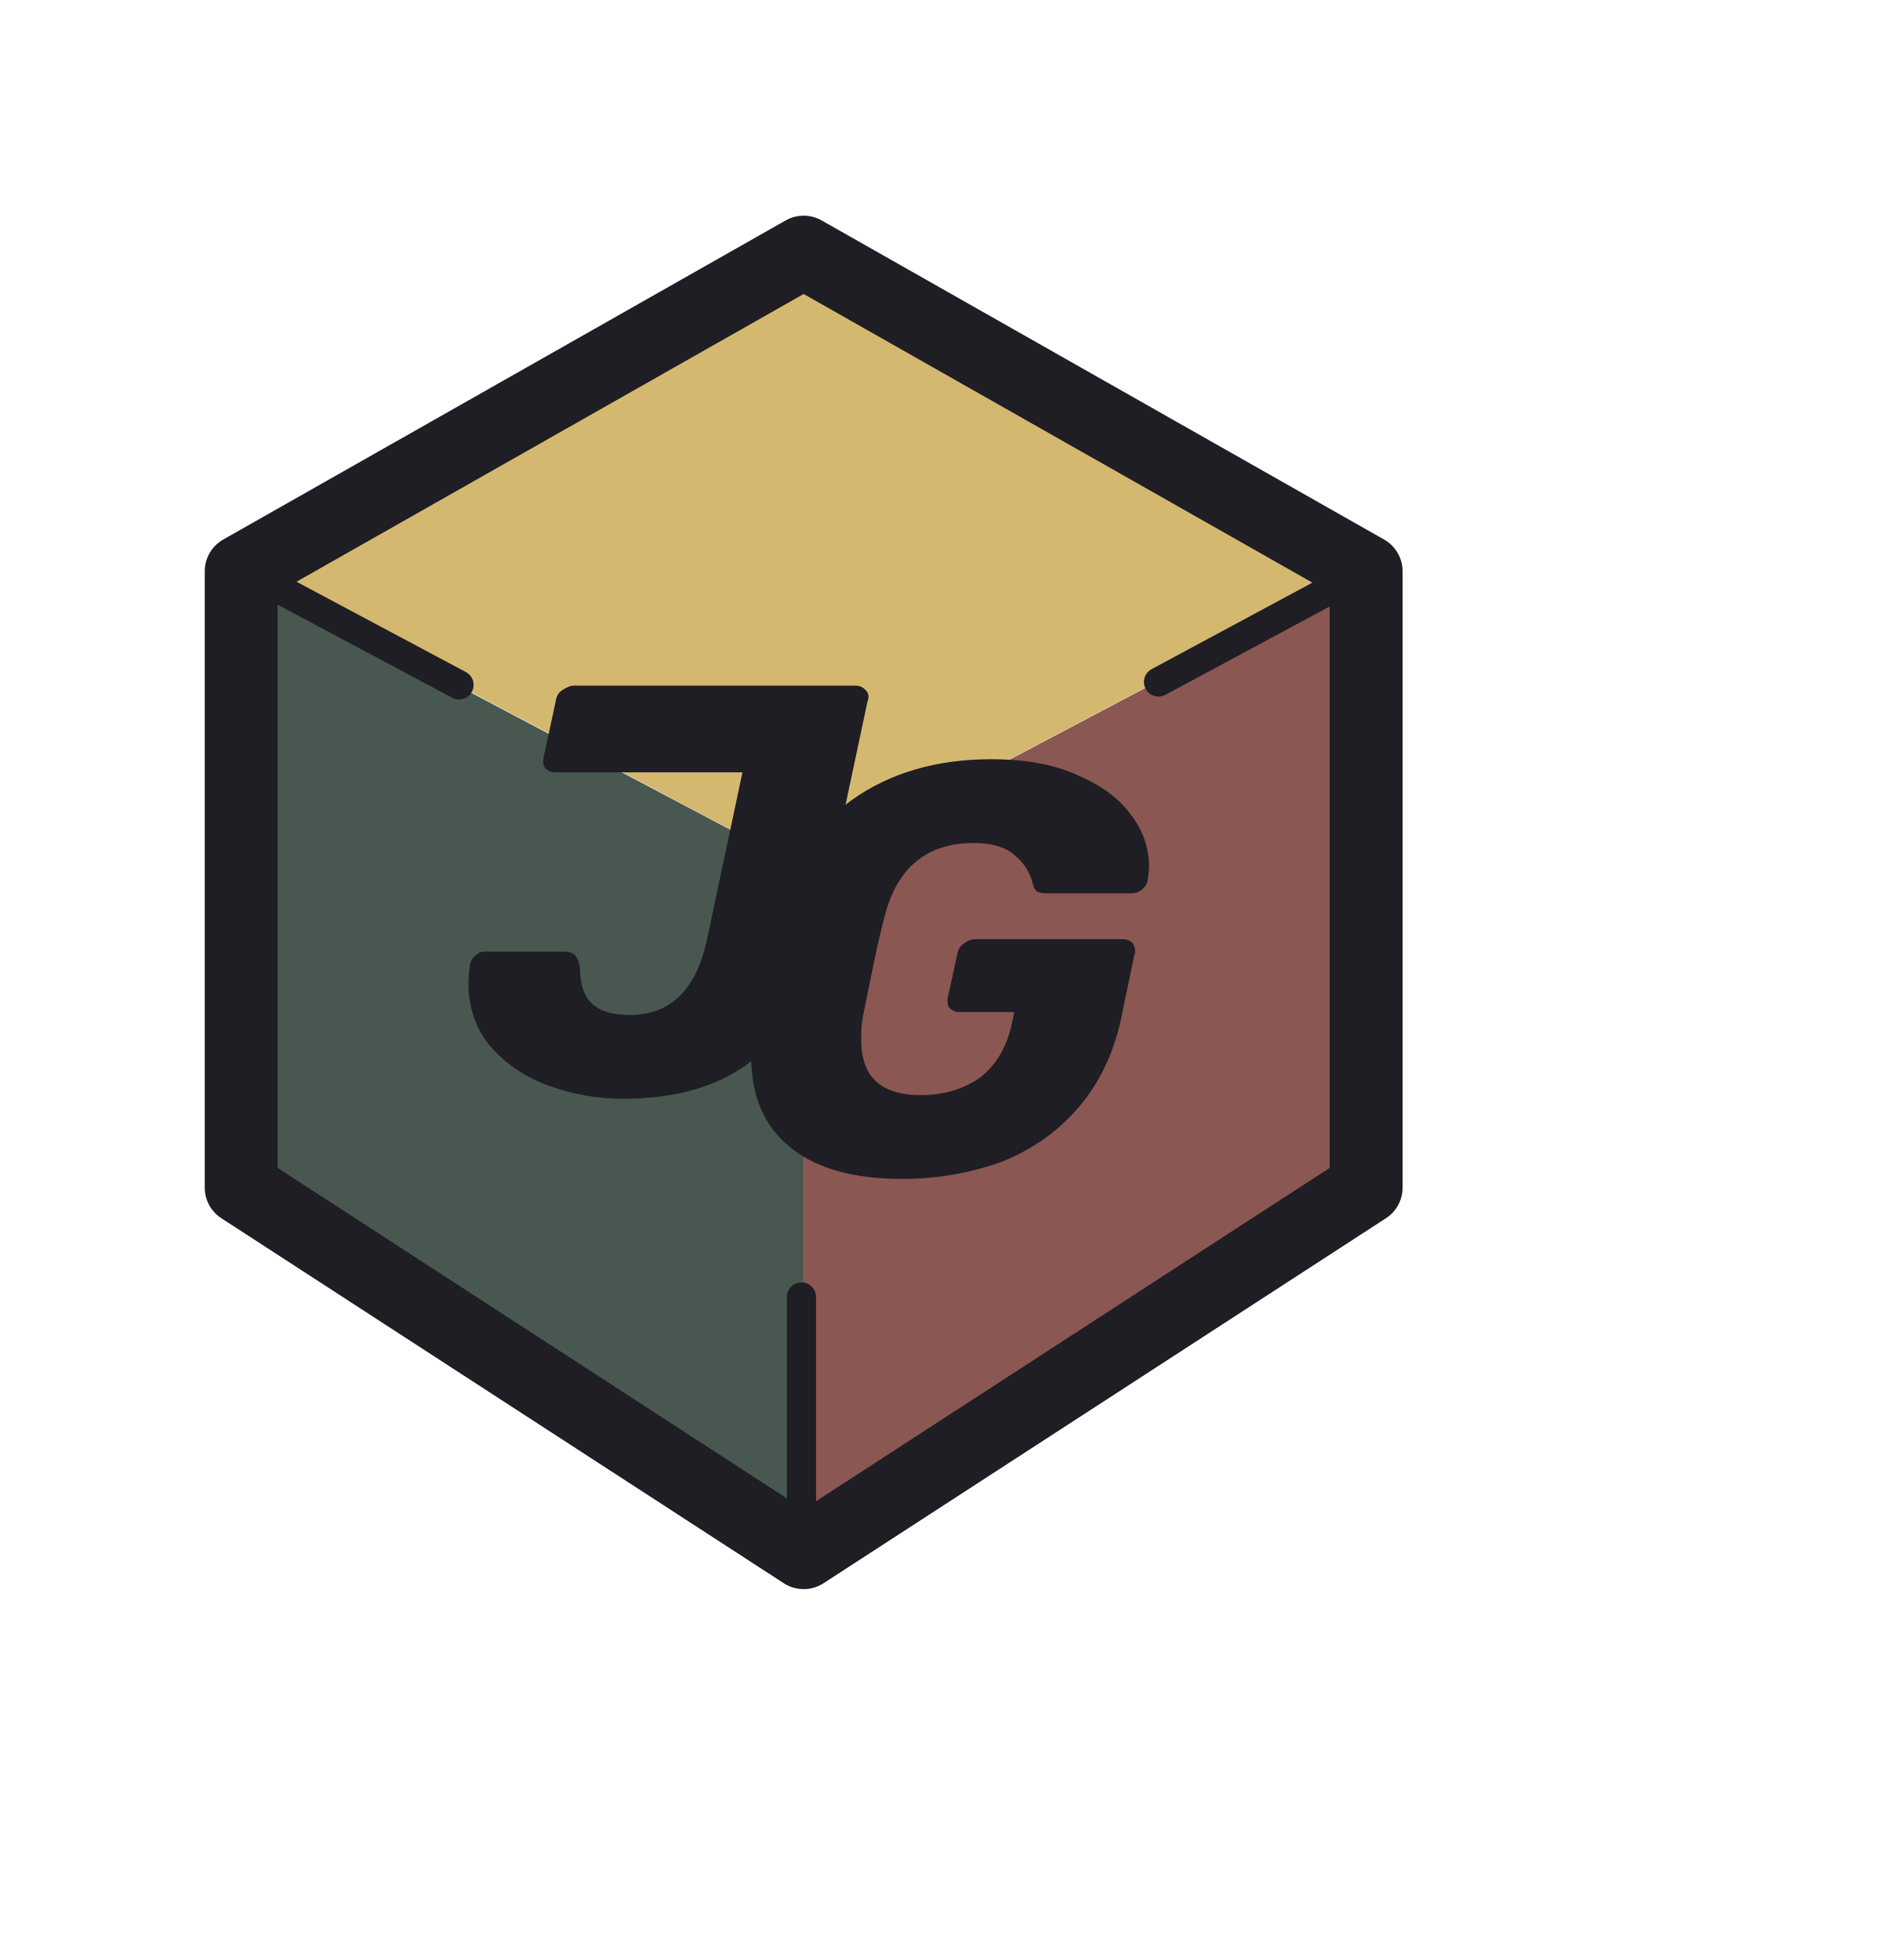
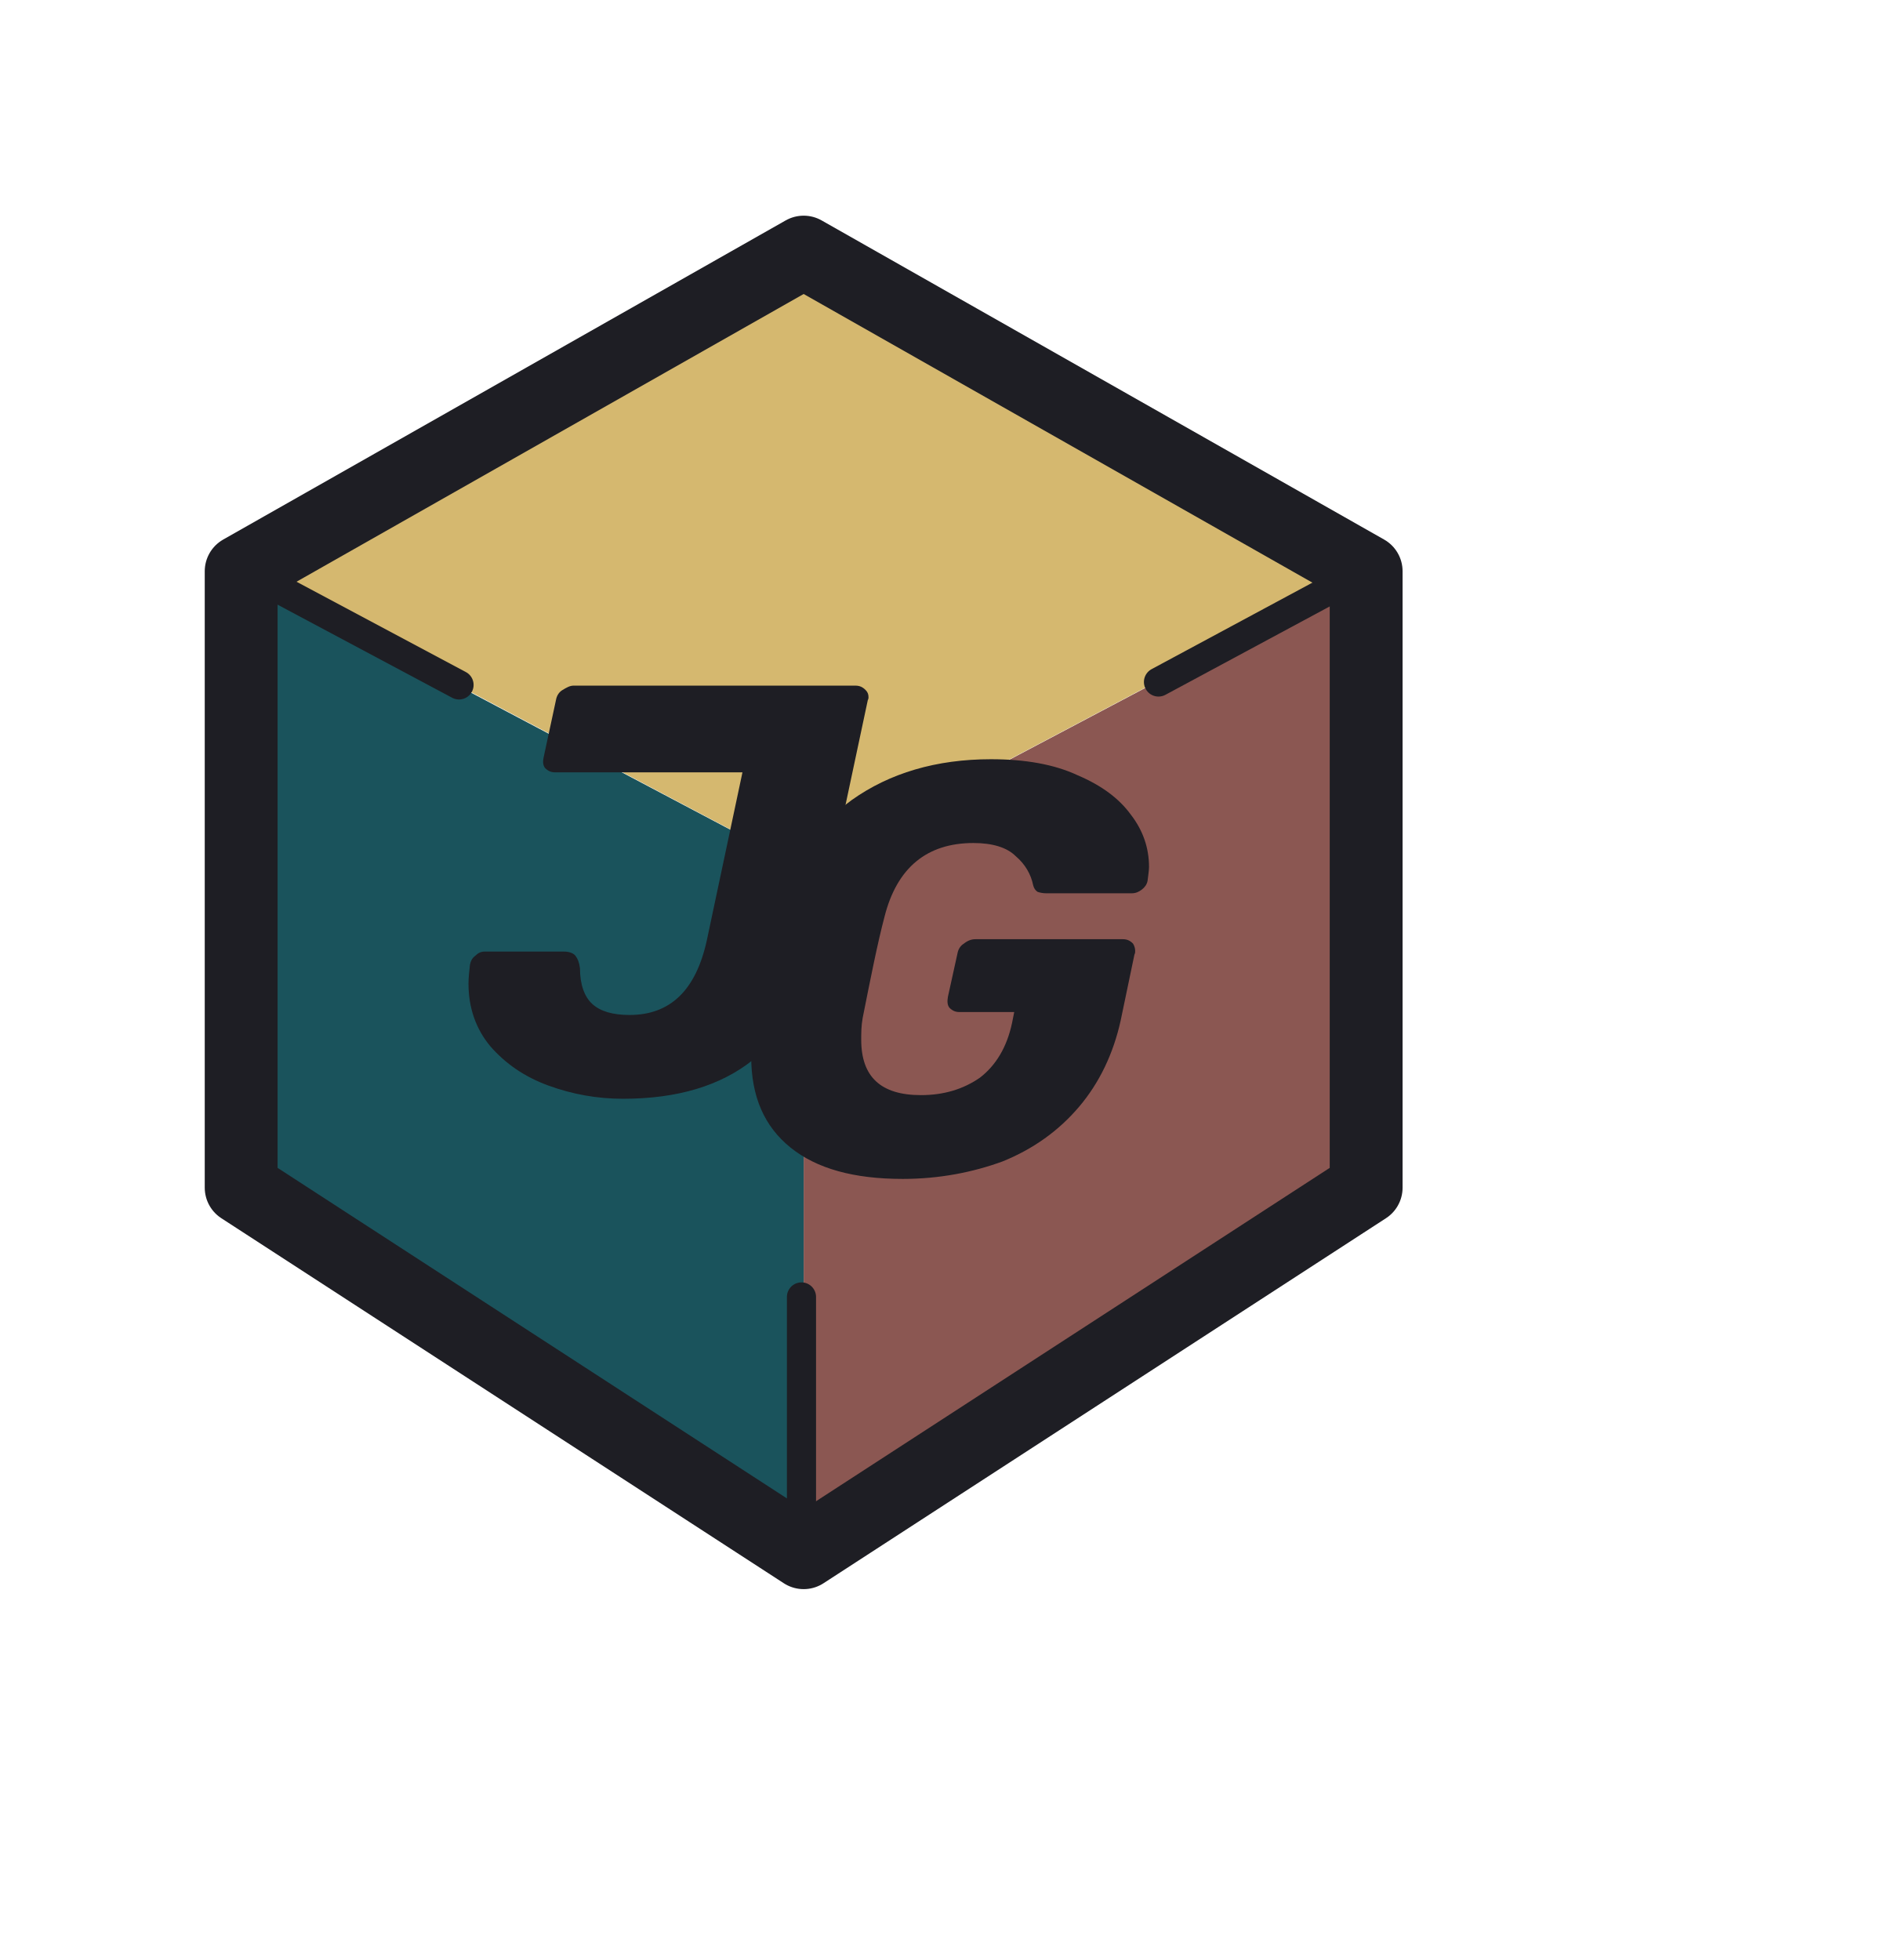
<svg xmlns="http://www.w3.org/2000/svg" version="1.1" id="Layer_1" x="0px" y="0px" viewBox="0 0 258 269" style="enable-background:new 0 0 258 269;" xml:space="preserve">
  <style type="text/css">
	.st0{display:none;fill:#D5B86F;stroke:#D5B86F;stroke-width:10;stroke-linecap:round;stroke-linejoin:round;}
	.st1{display:none;fill:#8B5752;stroke:#8B5752;stroke-width:10;stroke-linecap:round;stroke-linejoin:round;}
	.st2{display:none;fill:#485851;stroke:#485851;stroke-width:10;stroke-linecap:round;stroke-linejoin:round;}
	.st3{fill:#8B5752;stroke:#8B5752;stroke-width:10;stroke-linecap:round;stroke-linejoin:round;}
- 	.st4{fill:#485851;stroke:#485851;stroke-width:10;stroke-linecap:round;stroke-linejoin:round;}
+ 	.st4{fill:#1a535c;stroke:#1a535c;stroke-width:10;stroke-linecap:round;stroke-linejoin:round;}
	.st5{fill:#D5B86F;stroke:#D5B86F;stroke-width:10;stroke-linecap:round;stroke-linejoin:round;}
	.st6{fill:none;stroke:#1E1E24;stroke-width:10;stroke-linecap:round;stroke-linejoin:round;}
	.st7{fill:#1E1E24;}
	.st8{fill:none;stroke:#1E1E24;stroke-width:4;stroke-linecap:round;}
</style>
  <path class="st0" d="M189.9,82.8c1.6-0.9,2.6-2.5,2.7-4.3c0-1.8-0.9-3.5-2.5-4.4l-77.2-43.8c-1.5-0.9-3.4-0.9-4.9,0L30.7,74  c-1.6,0.9-2.6,2.6-2.5,4.4c0,1.8,1,3.5,2.7,4.3l77.2,40.8c1.5,0.8,3.2,0.8,4.7,0L189.9,82.8z" />
  <path class="st1" d="M192.5,78.4c0-1.8-0.9-3.4-2.4-4.3s-3.4-1-4.9-0.1L108,114.8c-1.6,0.9-2.7,2.6-2.7,4.4v93.5  c0,1.8,1,3.5,2.6,4.4s3.6,0.8,5.1-0.2l77.2-50.1c1.4-0.9,2.3-2.5,2.3-4.2V78.4z" />
  <path class="st2" d="M115.3,119.2c0-1.9-1-3.6-2.7-4.4L35.5,73.9c-1.5-0.8-3.4-0.8-4.9,0.1c-1.5,0.9-2.4,2.5-2.4,4.3V163  c0,1.7,0.9,3.3,2.3,4.2l77.2,49.7c1.5,1,3.5,1.1,5.1,0.2c1.6-0.9,2.6-2.6,2.6-4.4L115.3,119.2L115.3,119.2z" />
  <path class="st3" d="M115.3,203.5v-81.3l67.2-35.5v73.2L115.3,203.5z" />
  <path class="st4" d="M38.1,86.7l67.2,35.5v81.3l-67.2-43.3V86.7z" />
  <path class="st5" d="M110.3,40.3l66.8,37.9l-66.8,35.3L43.6,78.2L110.3,40.3z" />
  <path class="st6" d="M33.1,78.4l77.2-43.8l77.2,43.8V163l-77.2,50.1L33.1,163V78.4z" />
  <path class="st7" d="M85.5,150.8c-3.5,0-6.9-0.6-10.2-1.8c-3.3-1.2-5.9-3-8-5.4c-2-2.4-3-5.3-3-8.6c0-0.8,0.1-1.7,0.2-2.6  c0.1-0.5,0.3-0.9,0.7-1.2c0.4-0.4,0.8-0.6,1.3-0.6h10.9c0.7,0,1.3,0.2,1.6,0.6s0.5,0.9,0.6,1.7c0,2.2,0.6,3.9,1.7,4.9  s2.8,1.5,5.1,1.5c5.6,0,9.1-3.4,10.6-10.2l4.9-23.1H76.2c-0.6,0-1-0.2-1.4-0.6c-0.3-0.4-0.3-0.9-0.2-1.4l1.7-7.9  c0.1-0.6,0.4-1.1,0.9-1.4s1-0.6,1.5-0.6h38.7c0.6,0,1,0.2,1.4,0.6c0.3,0.3,0.4,0.6,0.4,1c0,0.1,0,0.2-0.1,0.4l-7.1,33.4  c-1.5,7.1-4.4,12.4-8.7,16C98.9,149,93,150.8,85.5,150.8z" />
  <path class="st7" d="M123.9,161.8c-6.7,0-11.8-1.4-15.4-4.3c-3.6-2.9-5.4-7-5.4-12.5c0-1.5,0.2-3.1,0.5-4.9  c0.7-4.4,1.8-9.3,3.1-14.7c1.7-6.7,5.1-11.9,10.2-15.6c5.2-3.7,11.6-5.6,19.1-5.6c4.7,0,8.7,0.7,11.9,2.2c3.3,1.4,5.7,3.2,7.3,5.4  c1.7,2.2,2.5,4.6,2.5,7.2c0,0.4-0.1,1.1-0.2,1.9c-0.1,0.5-0.4,0.9-0.8,1.2c-0.4,0.3-0.8,0.5-1.4,0.5h-11.7c-0.5,0-0.9-0.1-1.2-0.2  c-0.3-0.2-0.5-0.5-0.6-0.9c-0.3-1.5-1.1-2.9-2.4-4c-1.2-1.2-3.2-1.8-5.8-1.8c-6.4,0-10.5,3.4-12.2,10.1c-1,3.8-1.9,8.4-3,13.9  c-0.2,1.1-0.2,2.1-0.2,3c0,5.1,2.7,7.6,8.2,7.6c3.1,0,5.8-0.8,8.1-2.4c2.2-1.7,3.7-4.2,4.4-7.5l0.3-1.5h-7.5c-0.6,0-1-0.2-1.4-0.6  c-0.3-0.4-0.3-0.9-0.2-1.5l1.3-5.9c0.1-0.6,0.4-1.1,0.9-1.4c0.5-0.4,1-0.6,1.6-0.6h20.2c0.6,0,1,0.2,1.4,0.6c0.2,0.3,0.3,0.7,0.3,1  c0,0.2,0,0.3-0.1,0.5l-1.9,9.1c-1,4.5-2.9,8.5-5.7,11.8s-6.3,5.8-10.5,7.5C133.5,160.9,128.9,161.8,123.9,161.8z" />
  <path class="st8" d="M110,213v-35" />
  <path class="st8" d="M159,93.6L188,78" />
  <path class="st8" d="M63,94L33,78" />
</svg>
